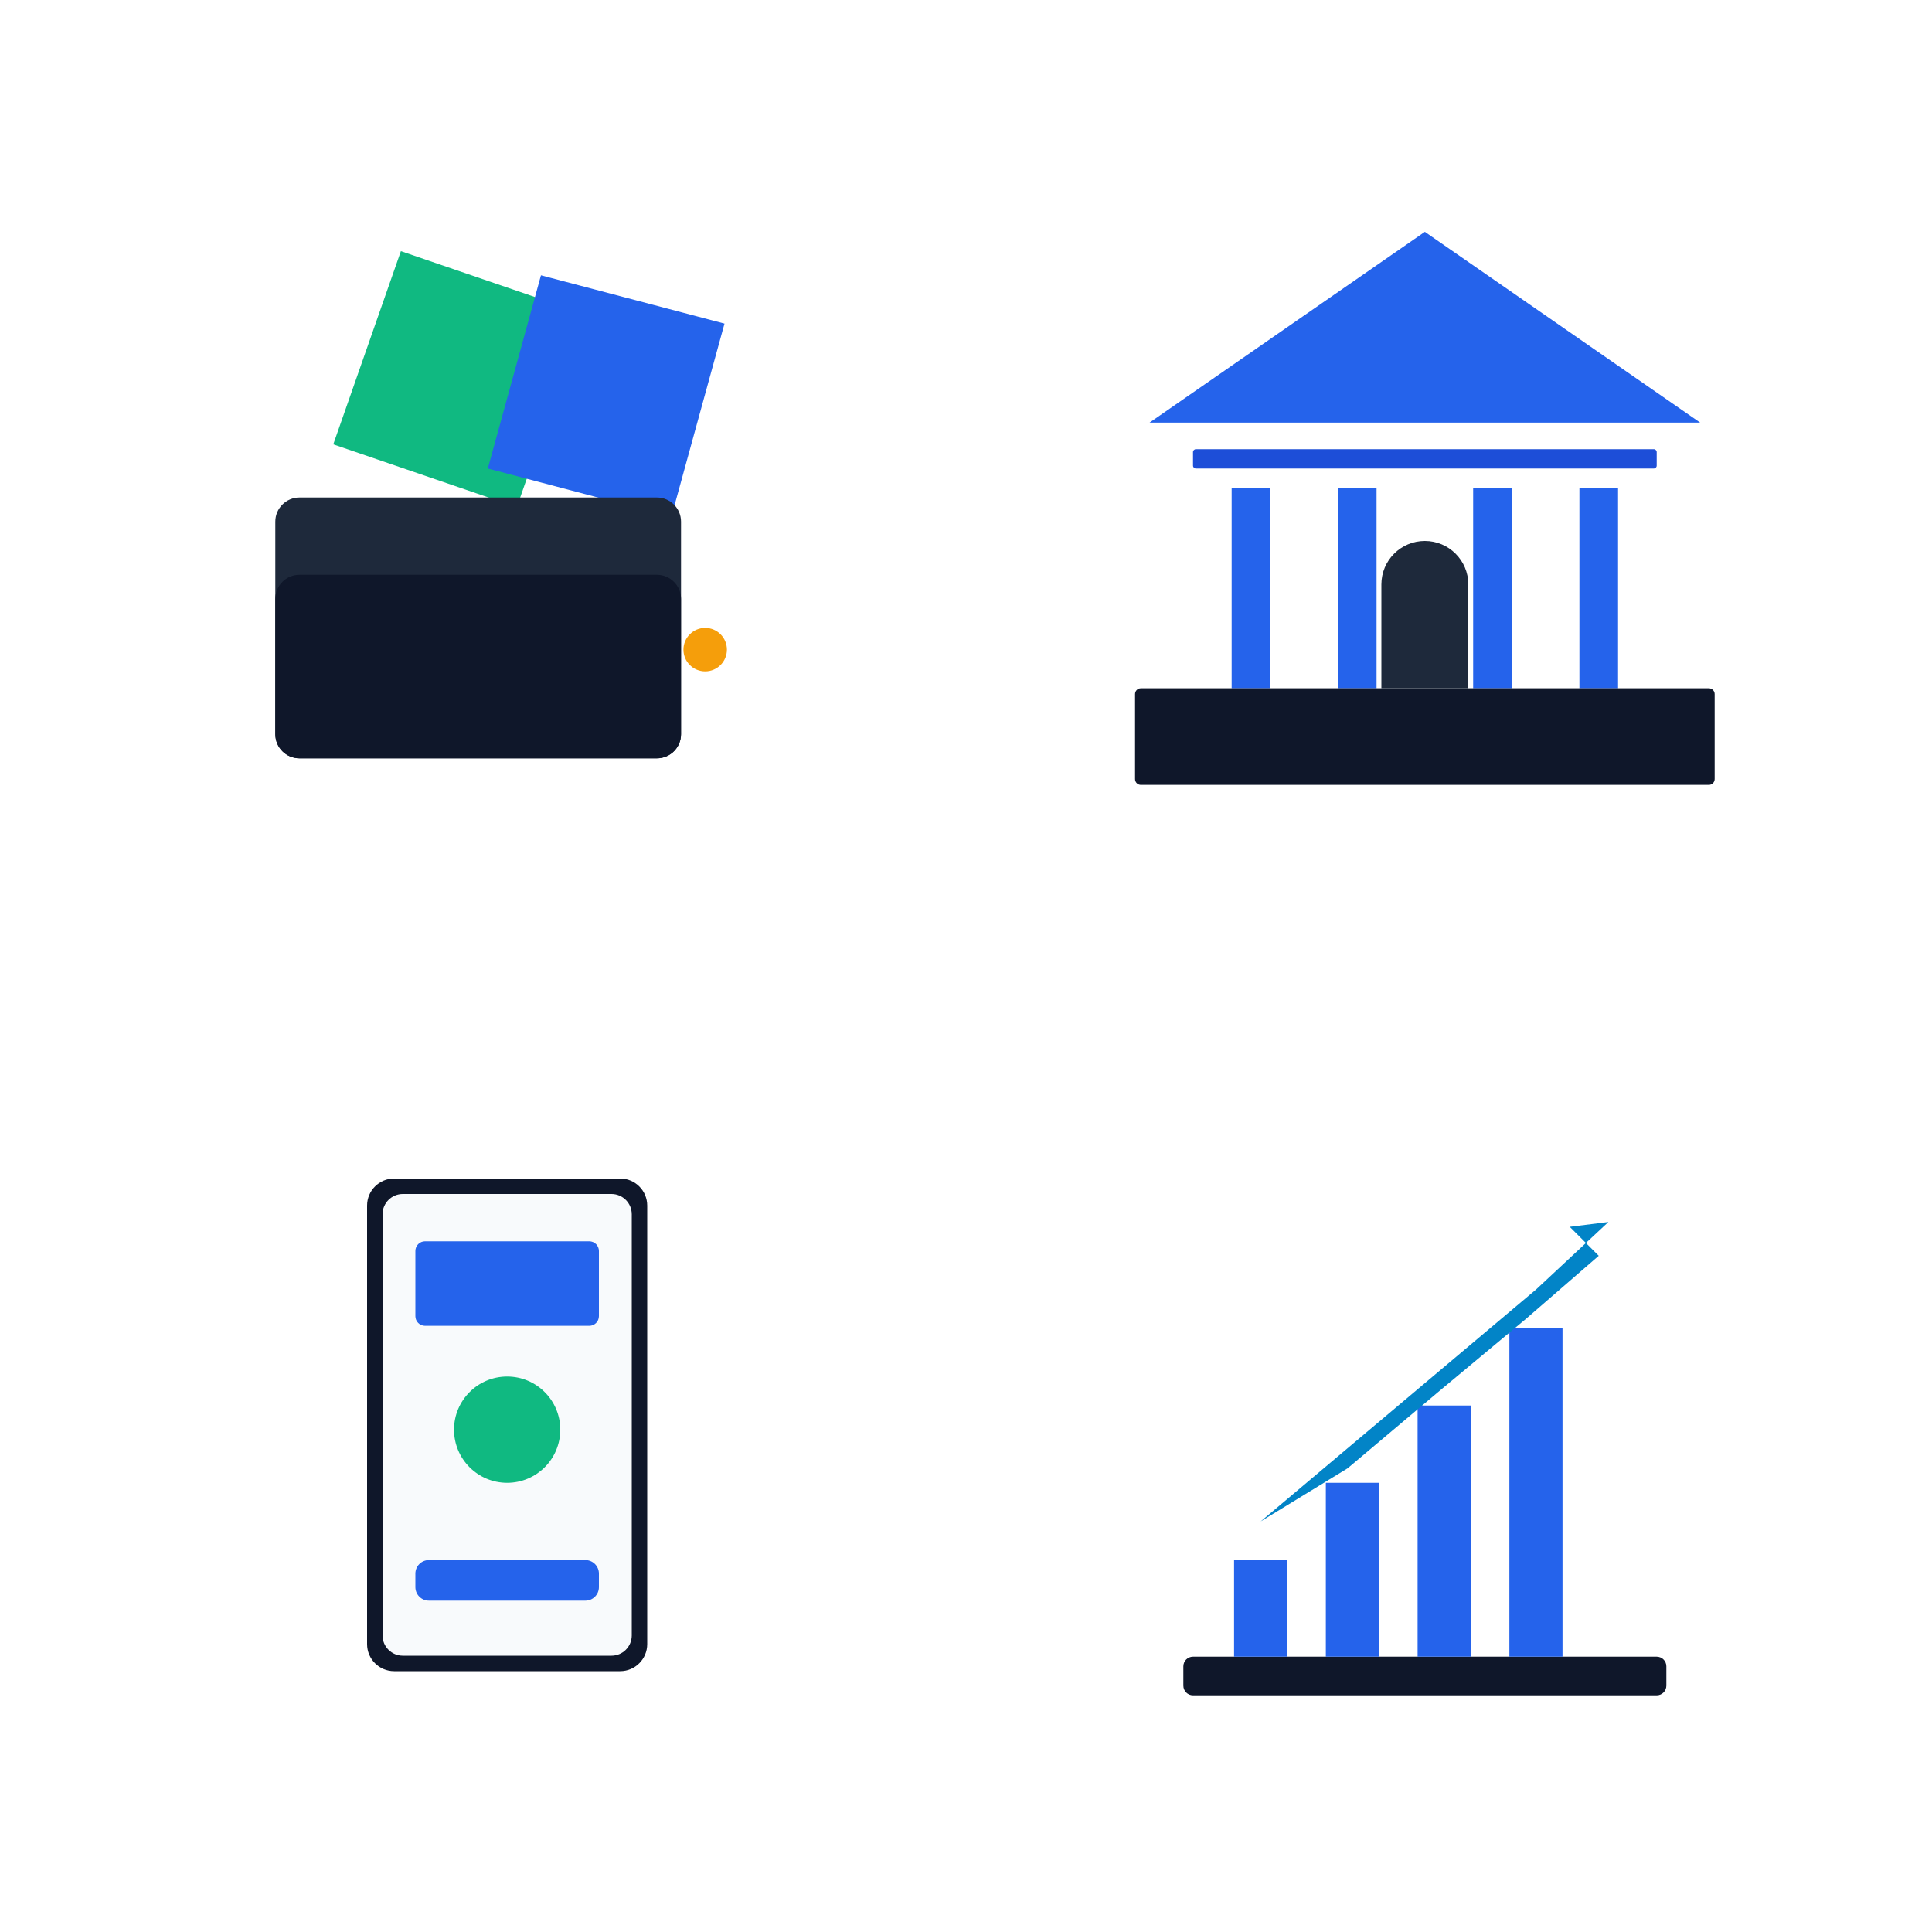
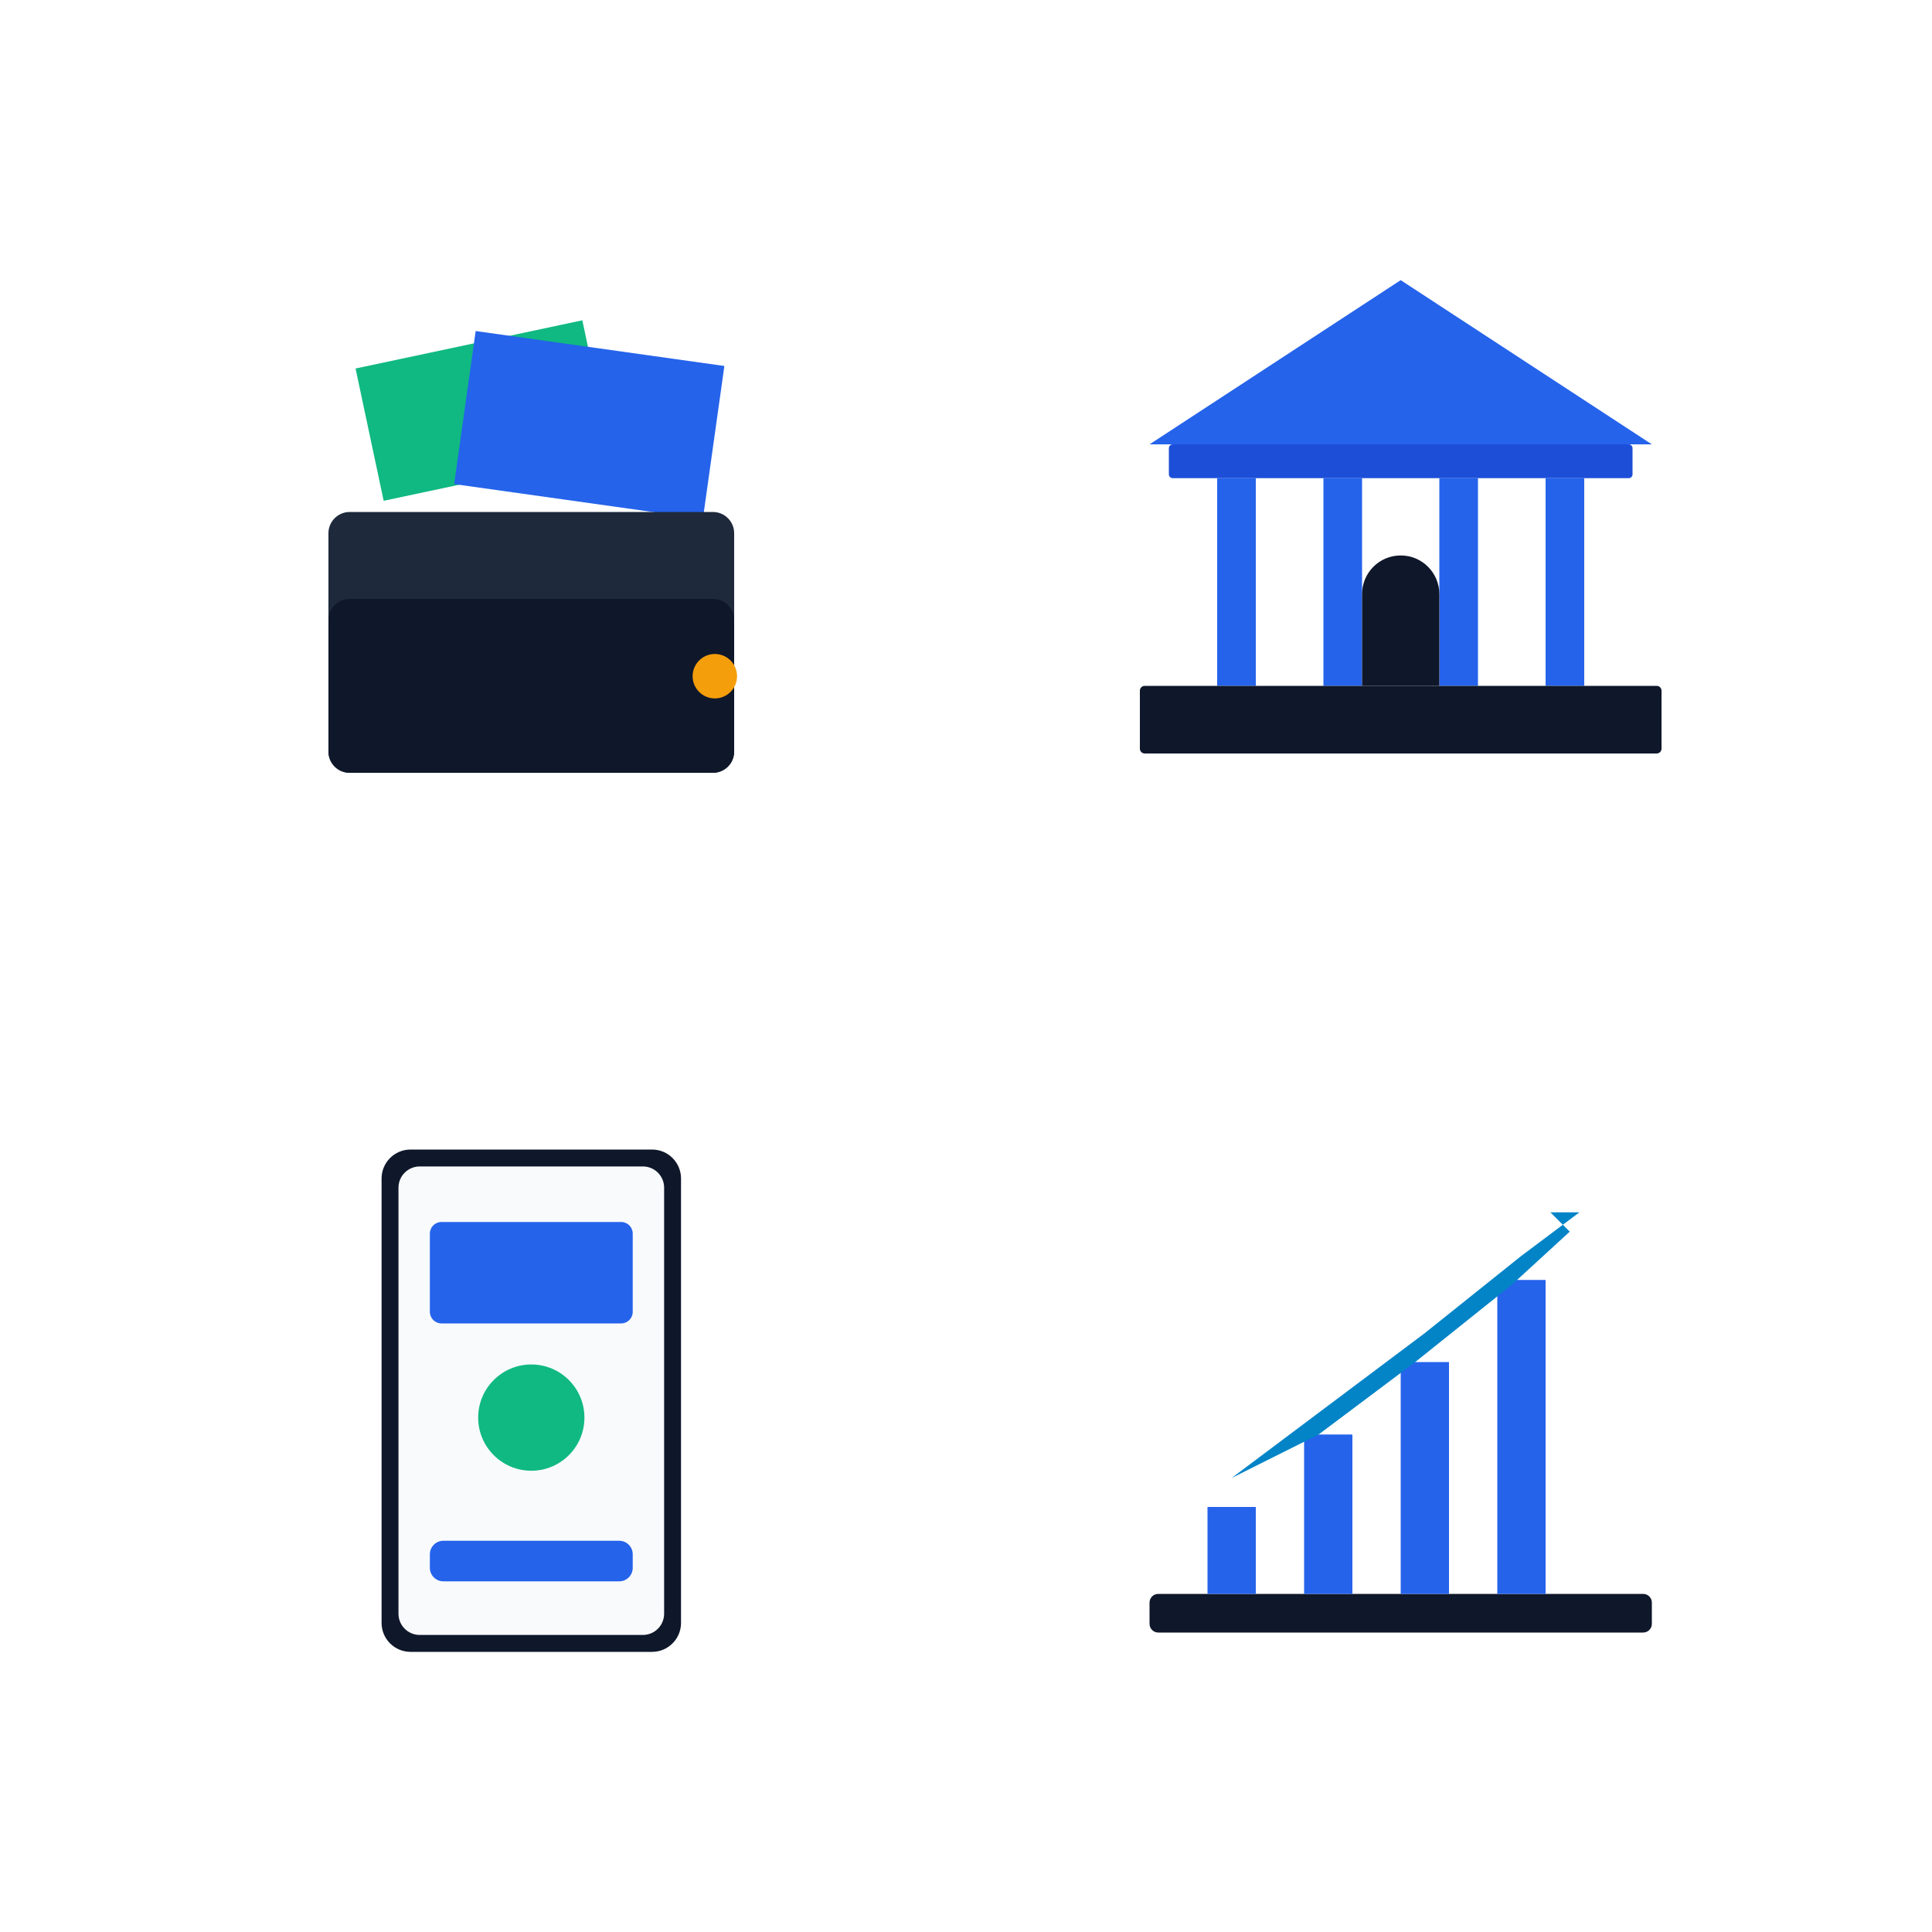
<svg xmlns="http://www.w3.org/2000/svg" viewBox="0 0 4000 4000" width="4000" height="4000" style="max-width:100%;height:auto;display:block;background:#FFFFFF;">
  <g id="pass1-clean-silhouettes">
-     <g id="p1-wallet" transform="translate(1050, 1050)">
-       <path id="p1-w-cash" fill="#10B981" d="M -360.00,-130.00 L -220.00,-530.00 L 160.00,-400.00 L 20.00,0.00 Z" />
-       <path id="p1-w-card" fill="#2563EB" d="M -40.00,-80.00 L 70.00,-480.00 L 450.00,-380.00 L 340.00,20.00 Z" />
-       <path id="p1-w-body" fill="#1E293B" d="M -430.00,-20.00 H 310.00 A 50.00,50.00 0 0 1 360.00,30.00 V 470.00 A 50.00,50.00 0 0 1 310.00,520.00 H -430.00 A 50.00,50.00 0 0 1 -480.00,470.00 V 30.00 A 50.00,50.00 0 0 1 -430.00,-20.00 Z" />
-       <path id="p1-w-pocket" fill="#0F172A" d="M -430.00,140.00 H 310.00 A 50.00,50.00 0 0 1 360.00,190.00 V 470.00 A 50.00,50.00 0 0 1 310.00,520.00 H -430.00 A 50.00,50.00 0 0 1 -480.00,470.00 V 190.00 A 50.00,50.00 0 0 1 -430.00,140.00 Z" />
-       <path id="p1-w-btn" fill="#F59E0B" d="M 365.00,295.00 A 45.00,45.00 0 1 0 455.00,295.00 A 45.00,45.00 0 1 0 365.00,295.00 Z" />
+     <g id="p1-wallet" transform="translate(1100, 1100)">
+       <path id="p1-w-cash" fill="#10B981" d="M -363.86,-337.04 L 105.65,-436.84 L 163.86,-162.96 L -305.65,-63.16 Z" />
+       <path id="p1-w-card" fill="#2563EB" d="M -115.20,-414.63 L 399.74,-342.26 L 355.20,-25.37 L -159.74,-97.74 Z" />
+       <path id="p1-w-body" fill="#1E293B" d="M -376.00,-40.00 H 376.00 A 44.00,44.00 0 0 1 420.00,4.00 V 456.00 A 44.00,44.00 0 0 1 376.00,500.00 H -376.00 A 44.00,44.00 0 0 1 -420.00,456.00 V 4.00 A 44.00,44.00 0 0 1 -376.00,-40.00 Z" />
+       <path id="p1-w-pocket" fill="#0F172A" d="M -376.00,140.00 H 376.00 A 44.00,44.00 0 0 1 420.00,184.00 V 456.00 A 44.00,44.00 0 0 1 376.00,500.00 H -376.00 A 44.00,44.00 0 0 1 -420.00,456.00 V 184.00 A 44.00,44.00 0 0 1 -376.00,140.00 Z" />
+       <path id="p1-w-clasp" fill="#F59E0B" d="M 334.00,300.00 A 46.00,46.00 0 1 0 426.00,300.00 A 46.00,46.00 0 1 0 334.00,300.00 Z" />
    </g>
-     <g id="p1-bank" transform="translate(2950, 1050)">
-       <path id="p1-b-roof" fill="#2563EB" d="M 0.00,-570.00 L 570.00,-175.00 H -570.00 Z" />
-       <path id="p1-b-architrave" fill="#1D4ED8" d="M -474.00,-120.00 H 474.00 A 6.00,6.00 0 0 1 480.00,-114.00 V -86.00 A 6.00,6.00 0 0 1 474.00,-80.00 H -474.00 A 6.00,6.00 0 0 1 -480.00,-86.00 V -114.00 A 6.00,6.00 0 0 1 -474.00,-120.00 Z" />
-       <path id="p1-b-columns" fill="#2563EB" d="M -400.00,-40.00 H -320.00 V 375.00 H -400.00 Z M -180.00,-40.00 H -100.00 V 375.00 H -180.00 Z M 100.00,-40.00 H 180.00 V 375.00 H 100.00 Z M 320.00,-40.00 H 400.00 V 375.00 H 320.00 Z" />
-       <path id="p1-b-steps" fill="#0F172A" d="M -588.00,375.00 H 588.00 A 12.00,12.00 0 0 1 600.00,387.00 V 563.00 A 12.00,12.00 0 0 1 588.00,575.00 H -588.00 A 12.00,12.00 0 0 1 -600.00,563.00 V 387.00 A 12.00,12.00 0 0 1 -588.00,375.00 Z" />
-       <path id="p1-b-door" fill="#1E293B" d="M -90.00,375.00 V 160.00 A 90.00,90.00 0 0 1 90.00,160.00 V 375.00 Z" />
+     <g id="p1-bank" transform="translate(2900, 1100)">
+       <path id="p1-b-pediment" fill="#2563EB" d="M 0.00,-520.00 L 520.00,-180.00 H -520.00 Z" />
+       <path id="p1-b-beam" fill="#1D4ED8" d="M -472.00,-180.00 H 472.00 A 8.00,8.00 0 0 1 480.00,-172.00 V -118.00 A 8.00,8.00 0 0 1 472.00,-110.00 H -472.00 A 8.00,8.00 0 0 1 -480.00,-118.00 V -172.00 A 8.00,8.00 0 0 1 -472.00,-180.00 Z" />
+       <path id="p1-b-columns" fill="#2563EB" d="M -380.00,-110.00 H -300.00 V 320.00 H -380.00 Z M -160.00,-110.00 H -80.00 V 320.00 H -160.00 Z M 80.00,-110.00 H 160.00 V 320.00 H 80.00 Z M 300.00,-110.00 H 380.00 V 320.00 H 300.00 Z" />
+       <path id="p1-b-door" fill="#0F172A" d="M -80.00,320.00 V 130.00 A 80.00,80.00 0 0 1 80.00,130.00 V 320.00 Z" />
+       <path id="p1-b-steps" fill="#0F172A" d="M -530.00,320.00 H 530.00 A 10.00,10.00 0 0 1 540.00,330.00 V 450.00 A 10.00,10.00 0 0 1 530.00,460.00 H -530.00 A 10.00,10.00 0 0 1 -540.00,450.00 V 330.00 A 10.00,10.00 0 0 1 -530.00,320.00 Z" />
    </g>
-     <g id="p1-phone" transform="translate(1050, 2950)">
-       <path id="p1-p-chassis" fill="#0F172A" d="M -234.00,-510.00 H 234.00 A 56.00,56.00 0 0 1 290.00,-454.00 V 454.00 A 56.00,56.00 0 0 1 234.00,510.00 H -234.00 A 56.00,56.00 0 0 1 -290.00,454.00 V -454.00 A 56.00,56.00 0 0 1 -234.00,-510.00 Z" />
-       <path id="p1-p-screen" fill="#F8FAFC" d="M -216.00,-478.00 H 216.00 A 42.00,42.00 0 0 1 258.00,-436.00 V 436.00 A 42.00,42.00 0 0 1 216.00,478.00 H -216.00 A 42.00,42.00 0 0 1 -258.00,436.00 V -436.00 A 42.00,42.00 0 0 1 -216.00,-478.00 Z" />
-       <path id="p1-p-card" fill="#2563EB" d="M -170.00,-380.00 H 170.00 A 20.00,20.00 0 0 1 190.00,-360.00 V -225.00 A 20.00,20.00 0 0 1 170.00,-205.00 H -170.00 A 20.00,20.00 0 0 1 -190.00,-225.00 V -360.00 A 20.00,20.00 0 0 1 -170.00,-380.00 Z" />
-       <path id="p1-p-badge" fill="#10B981" d="M -110.00,10.00 A 110.00,110.00 0 1 0 110.00,10.00 A 110.00,110.00 0 1 0 -110.00,10.00 Z" />
-       <path id="p1-p-cta" fill="#2563EB" d="M -162.00,280.00 H 162.00 A 28.00,28.00 0 0 1 190.00,308.00 V 336.00 A 28.00,28.00 0 0 1 162.00,364.00 H -162.00 A 28.00,28.00 0 0 1 -190.00,336.00 V 308.00 A 28.00,28.00 0 0 1 -162.00,280.00 Z" />
+     <g id="p1-phone" transform="translate(1100, 2900)">
+       <path id="p1-p-chassis" fill="#0F172A" d="M -250.00,-520.00 H 250.00 A 60.00,60.00 0 0 1 310.00,-460.00 V 460.00 A 60.00,60.00 0 0 1 250.00,520.00 H -250.00 A 60.00,60.00 0 0 1 -310.00,460.00 V -460.00 A 60.00,60.00 0 0 1 -250.00,-520.00 Z" />
+       <path id="p1-p-screen" fill="#F8FAFC" d="M -231.00,-485.00 H 231.00 A 44.00,44.00 0 0 1 275.00,-441.00 V 441.00 A 44.00,44.00 0 0 1 231.00,485.00 H -231.00 A 44.00,44.00 0 0 1 -275.00,441.00 V -441.00 A 44.00,44.00 0 0 1 -231.00,-485.00 Z" />
+       <path id="p1-p-card" fill="#2563EB" d="M -186.00,-370.00 H 186.00 A 24.00,24.00 0 0 1 210.00,-346.00 V -184.00 A 24.00,24.00 0 0 1 186.00,-160.00 H -186.00 A 24.00,24.00 0 0 1 -210.00,-184.00 V -346.00 A 24.00,24.00 0 0 1 -186.00,-370.00 Z" />
+       <path id="p1-p-badge" fill="#10B981" d="M -110.00,35.00 A 110.00,110.00 0 1 0 110.00,35.00 A 110.00,110.00 0 1 0 -110.00,35.00 Z" />
+       <path id="p1-p-cta" fill="#2563EB" d="M -182.00,290.00 H 182.00 A 28.00,28.00 0 0 1 210.00,318.00 V 346.00 A 28.00,28.00 0 0 1 182.00,374.00 H -182.00 A 28.00,28.00 0 0 1 -210.00,346.00 V 318.00 A 28.00,28.00 0 0 1 -182.00,290.00 Z" />
    </g>
-     <g id="p1-analytics" transform="translate(2950, 2950)">
-       <path id="p1-c-base" fill="#0F172A" d="M -480.00,480.00 H 480.00 A 20.00,20.00 0 0 1 500.00,500.00 V 540.00 A 20.00,20.00 0 0 1 480.00,560.00 H -480.00 A 20.00,20.00 0 0 1 -500.00,540.00 V 500.00 A 20.00,20.00 0 0 1 -480.00,480.00 Z" />
-       <path id="p1-c-bars" fill="#2563EB" d="M -395.00,280.00 H -285.00 V 480.00 H -395.00 Z M -205.00,120.00 H -95.00 V 480.00 H -205.00 Z M -15.00,-40.00 H 95.00 V 480.00 H -15.00 Z M 175.00,-200.00 H 285.00 V 480.00 H 175.00 Z" />
-       <path id="p1-c-arrow" fill="#0284C7" d="M -340.00,200.00 L -150.00,40.00 L 40.00,-120.00 L 230.00,-280.00 L 380.00,-420.00 L 300.00,-410.00 L 360.00,-350.00 L 210.00,-220.00 L 30.00,-70.00 L -160.00,90.00 Z" />
+     <g id="p1-analytics" transform="translate(2900, 2900)">
+       <path id="p1-c-base" fill="#0F172A" d="M -502.00,400.00 H 502.00 A 18.00,18.00 0 0 1 520.00,418.00 V 462.00 A 18.00,18.00 0 0 1 502.00,480.00 H -502.00 A 18.00,18.00 0 0 1 -520.00,462.00 V 418.00 A 18.00,18.00 0 0 1 -502.00,400.00 Z" />
+       <path id="p1-c-bars" fill="#2563EB" d="M -400.00,220.00 H -300.00 V 400.00 H -400.00 Z M -200.00,70.00 H -100.00 V 400.00 H -200.00 Z M 0.00,-80.00 H 100.00 V 400.00 H 0.00 Z M 200.00,-250.00 H 300.00 V 400.00 H 200.00 Z" />
+       <path id="p1-c-arrow" fill="#0284C7" d="M -350.00,160.00 L -150.00,10.00 L 50.00,-140.00 L 250.00,-300.00 L 370.00,-390.00 L 310.00,-390.00 L 350.00,-350.00 L 230.00,-240.00 L 30.00,-80.00 L -170.00,70.00 Z" />
    </g>
  </g>
</svg>
